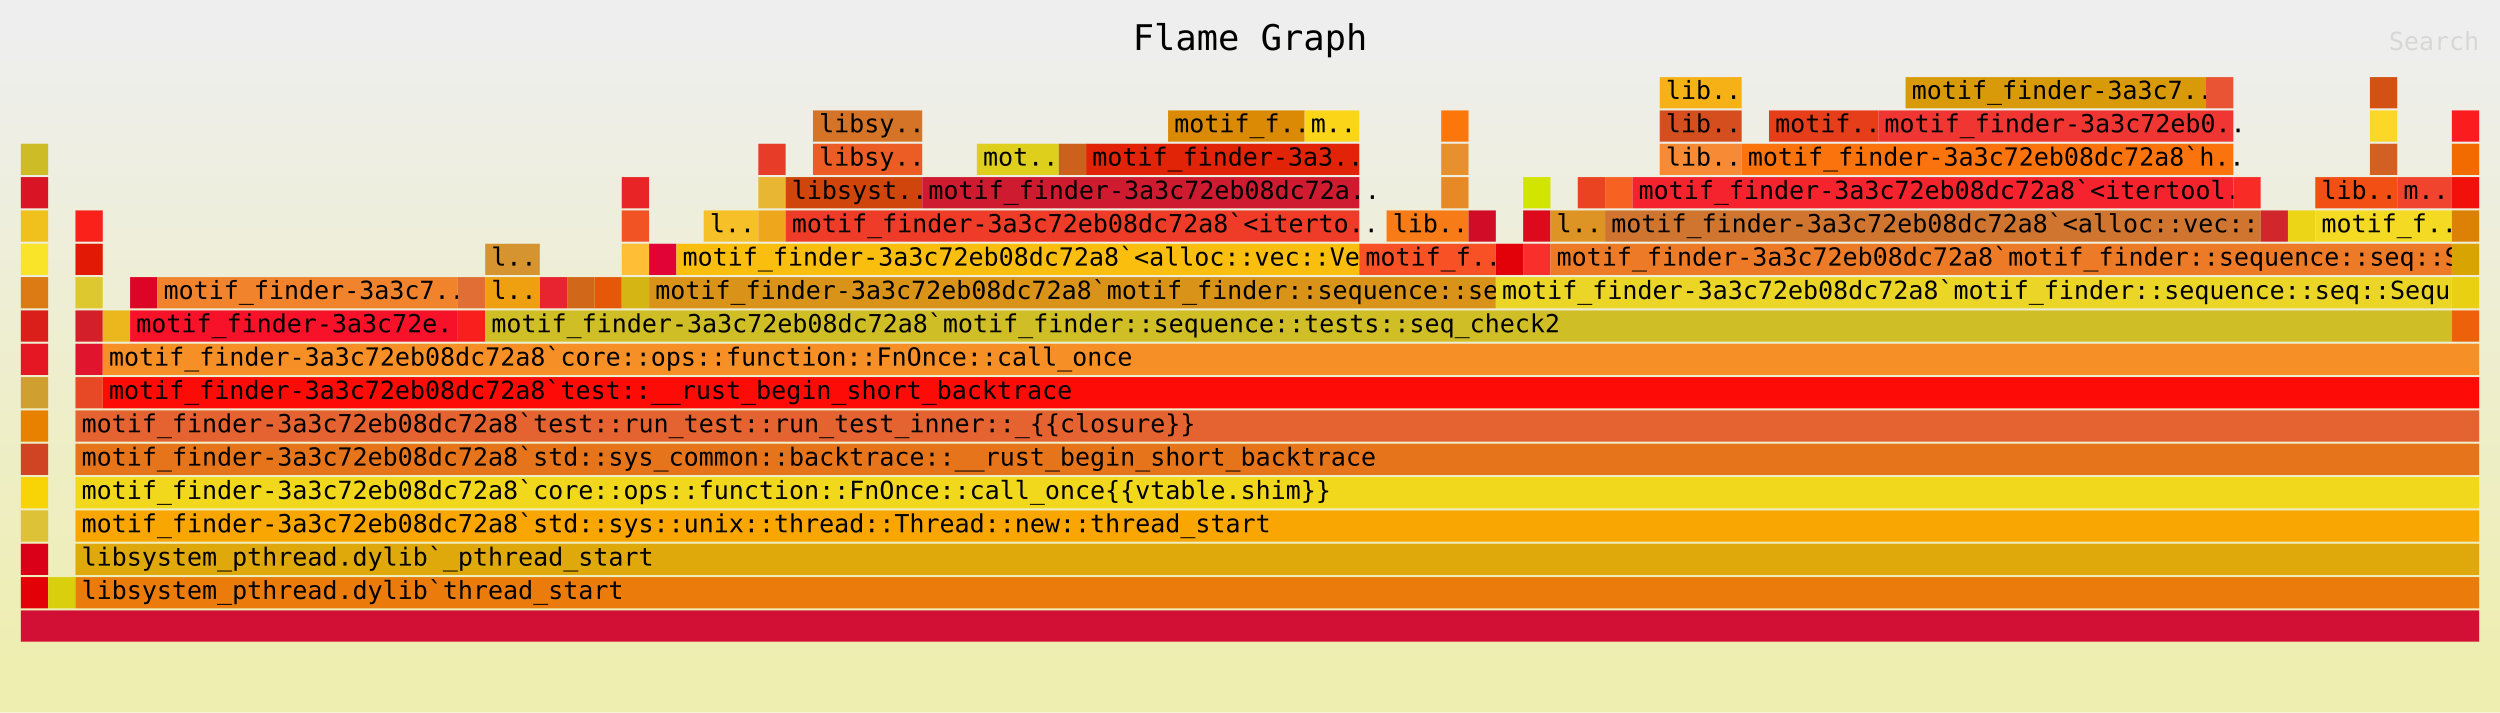
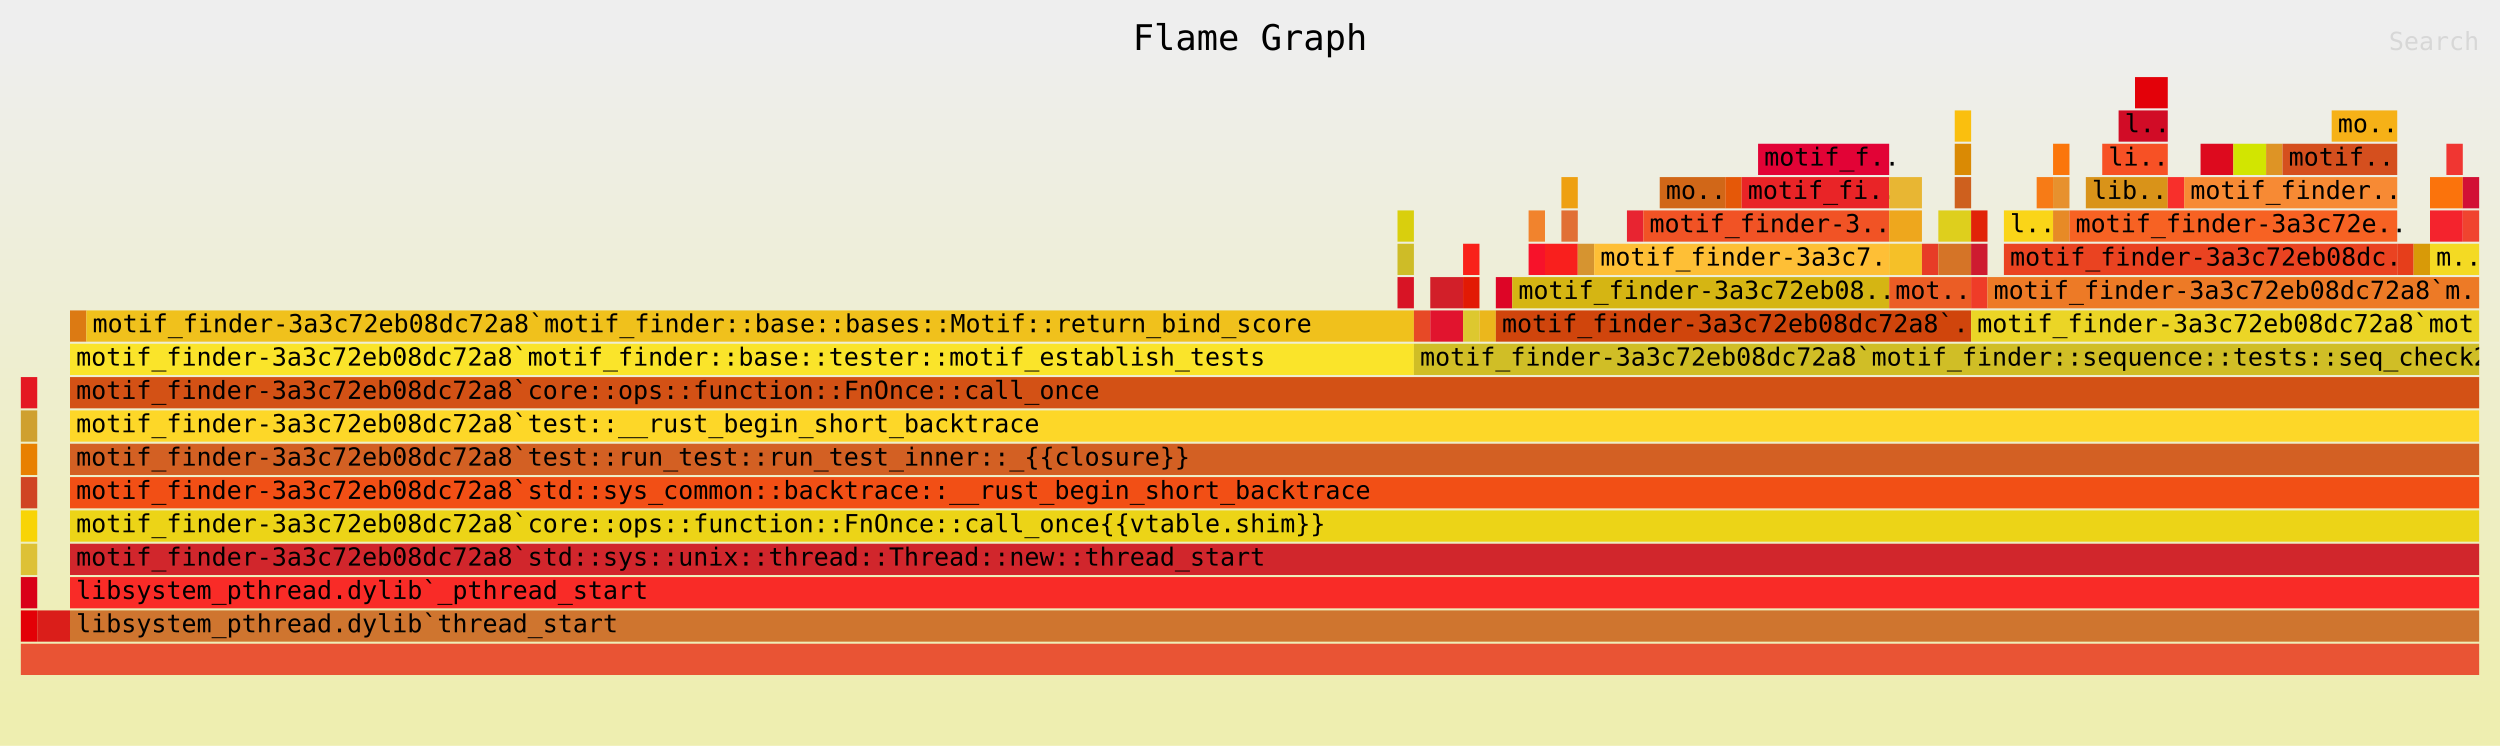
- <svg xmlns="http://www.w3.org/2000/svg" xmlns:ns1="http://github.com/jonhoo/inferno" version="1.1" width="1200" height="342" viewBox="0 0 1200 342">
+ <svg xmlns="http://www.w3.org/2000/svg" xmlns:ns1="http://github.com/jonhoo/inferno" version="1.1" width="1200" height="358" viewBox="0 0 1200 358">
  <defs>
    <linearGradient id="background" y1="0" y2="1" x1="0" x2="0">
      <stop stop-color="#eeeeee" offset="5%" />
      <stop stop-color="#eeeeb0" offset="95%" />
    </linearGradient>
  </defs>
  <style type="text/css">
text { font-family:monospace; font-size:12px }
#title { text-anchor:middle; font-size:17px; }
#matched { text-anchor:end; }
#search { text-anchor:end; opacity:0.1; cursor:pointer; }
#search:hover, #search.show { opacity:1; }
#subtitle { text-anchor:middle; font-color:rgb(160,160,160); }
#unzoom { cursor:pointer; }
#frames &gt; *:hover { stroke:black; stroke-width:0.5; cursor:pointer; }
.hide { display:none; }
.parent { opacity:0.5; }
</style>
-   <rect x="0" y="0" width="100%" height="342" fill="url(#background)" />
+   <rect x="0" y="0" width="100%" height="358" fill="url(#background)" />
  <text id="title" fill="rgb(0,0,0)" x="50%" y="24.00">Flame Graph</text>
-   <text id="details" fill="rgb(0,0,0)" x="10" y="325.00"> </text>
+   <text id="details" fill="rgb(0,0,0)" x="10" y="341.00"> </text>
  <text id="unzoom" class="hide" fill="rgb(0,0,0)" x="10" y="24.00">Reset Zoom</text>
  <text id="search" fill="rgb(0,0,0)" x="1190" y="24.00">Search</text>
-   <text id="matched" fill="rgb(0,0,0)" x="1190" y="325.00"> </text>
-   <svg id="frames" x="10" width="1180" total_samples="90">
-     <g>
-       <rect x="0%" y="277" width="1.111%" height="15" fill="rgb(227,0,7)" ns1:x="0" ns1:w="1" />
+   <text id="matched" fill="rgb(0,0,0)" x="1190" y="341.00"> </text>
+   <svg id="frames" x="10" width="1180" total_samples="150">
+     <g>
+       <rect x="0%" y="293" width="0.667%" height="15" fill="rgb(227,0,7)" ns1:x="0" ns1:w="1" />
+       <text x="0.25%" y="303.50" />
+     </g>
+     <g>
+       <rect x="0%" y="277" width="0.667%" height="15" fill="rgb(217,0,24)" ns1:x="0" ns1:w="1" />
      <text x="0.25%" y="287.50" />
    </g>
    <g>
-       <rect x="0%" y="261" width="1.111%" height="15" fill="rgb(217,0,24)" ns1:x="0" ns1:w="1" />
+       <rect x="0%" y="261" width="0.667%" height="15" fill="rgb(221,193,54)" ns1:x="0" ns1:w="1" />
      <text x="0.25%" y="271.50" />
    </g>
    <g>
-       <rect x="0%" y="245" width="1.111%" height="15" fill="rgb(221,193,54)" ns1:x="0" ns1:w="1" />
+       <rect x="0%" y="245" width="0.667%" height="15" fill="rgb(248,212,6)" ns1:x="0" ns1:w="1" />
      <text x="0.25%" y="255.50" />
    </g>
    <g>
-       <rect x="0%" y="229" width="1.111%" height="15" fill="rgb(248,212,6)" ns1:x="0" ns1:w="1" />
+       <rect x="0%" y="229" width="0.667%" height="15" fill="rgb(208,68,35)" ns1:x="0" ns1:w="1" />
      <text x="0.25%" y="239.50" />
    </g>
    <g>
-       <rect x="0%" y="213" width="1.111%" height="15" fill="rgb(208,68,35)" ns1:x="0" ns1:w="1" />
+       <rect x="0%" y="213" width="0.667%" height="15" fill="rgb(232,128,0)" ns1:x="0" ns1:w="1" />
      <text x="0.25%" y="223.50" />
    </g>
    <g>
-       <rect x="0%" y="197" width="1.111%" height="15" fill="rgb(232,128,0)" ns1:x="0" ns1:w="1" />
+       <rect x="0%" y="197" width="0.667%" height="15" fill="rgb(207,160,47)" ns1:x="0" ns1:w="1" />
      <text x="0.25%" y="207.50" />
    </g>
    <g>
-       <rect x="0%" y="181" width="1.111%" height="15" fill="rgb(207,160,47)" ns1:x="0" ns1:w="1" />
+       <rect x="0%" y="181" width="0.667%" height="15" fill="rgb(228,23,34)" ns1:x="0" ns1:w="1" />
      <text x="0.25%" y="191.50" />
    </g>
    <g>
-       <rect x="0%" y="165" width="1.111%" height="15" fill="rgb(228,23,34)" ns1:x="0" ns1:w="1" />
-       <text x="0.25%" y="175.50" />
-     </g>
-     <g>
-       <rect x="0%" y="149" width="1.111%" height="15" fill="rgb(218,30,26)" ns1:x="0" ns1:w="1" />
-       <text x="0.25%" y="159.50" />
-     </g>
-     <g>
-       <rect x="0%" y="133" width="1.111%" height="15" fill="rgb(220,122,19)" ns1:x="0" ns1:w="1" />
-       <text x="0.25%" y="143.50" />
-     </g>
-     <g>
-       <rect x="0%" y="117" width="1.111%" height="15" fill="rgb(250,228,42)" ns1:x="0" ns1:w="1" />
-       <text x="0.25%" y="127.50" />
-     </g>
-     <g>
-       <rect x="0%" y="101" width="1.111%" height="15" fill="rgb(240,193,28)" ns1:x="0" ns1:w="1" />
-       <text x="0.25%" y="111.50" />
-     </g>
-     <g>
-       <rect x="0%" y="85" width="1.111%" height="15" fill="rgb(216,20,37)" ns1:x="0" ns1:w="1" />
-       <text x="0.25%" y="95.50" />
-     </g>
-     <g>
-       <rect x="0%" y="69" width="1.111%" height="15" fill="rgb(206,188,39)" ns1:x="0" ns1:w="1" />
-       <text x="0.25%" y="79.50" />
-     </g>
-     <g>
-       <rect x="1.111%" y="277" width="1.111%" height="15" fill="rgb(217,207,13)" ns1:x="1" ns1:w="1" />
-       <text x="1.361%" y="287.50" />
-     </g>
-     <g>
-       <rect x="2.222%" y="181" width="1.111%" height="15" fill="rgb(231,73,38)" ns1:x="2" ns1:w="1" />
-       <text x="2.472%" y="191.50" />
-     </g>
-     <g>
-       <rect x="2.222%" y="165" width="1.111%" height="15" fill="rgb(225,20,46)" ns1:x="2" ns1:w="1" />
-       <text x="2.472%" y="175.50" />
-     </g>
-     <g>
-       <rect x="2.222%" y="149" width="1.111%" height="15" fill="rgb(210,31,41)" ns1:x="2" ns1:w="1" />
-       <text x="2.472%" y="159.50" />
-     </g>
-     <g>
-       <rect x="2.222%" y="133" width="1.111%" height="15" fill="rgb(221,200,47)" ns1:x="2" ns1:w="1" />
-       <text x="2.472%" y="143.50" />
-     </g>
-     <g>
-       <rect x="2.222%" y="117" width="1.111%" height="15" fill="rgb(226,26,5)" ns1:x="2" ns1:w="1" />
-       <text x="2.472%" y="127.50" />
-     </g>
-     <g>
-       <rect x="2.222%" y="101" width="1.111%" height="15" fill="rgb(249,33,26)" ns1:x="2" ns1:w="1" />
-       <text x="2.472%" y="111.50" />
-     </g>
-     <g>
-       <rect x="3.333%" y="149" width="1.111%" height="15" fill="rgb(235,183,28)" ns1:x="3" ns1:w="1" />
-       <text x="3.583%" y="159.50" />
-     </g>
-     <g>
-       <rect x="4.444%" y="133" width="1.111%" height="15" fill="rgb(221,5,38)" ns1:x="4" ns1:w="1" />
-       <text x="4.694%" y="143.50" />
-     </g>
-     <g>
-       <rect x="4.444%" y="149" width="13.333%" height="15" fill="rgb(247,18,42)" ns1:x="4" ns1:w="12" />
-       <text x="4.694%" y="159.50">motif_finder-3a3c72e..</text>
-     </g>
-     <g>
-       <rect x="5.556%" y="133" width="12.222%" height="15" fill="rgb(241,131,45)" ns1:x="5" ns1:w="11" />
-       <text x="5.806%" y="143.50">motif_finder-3a3c7..</text>
-     </g>
-     <g>
-       <rect x="17.778%" y="149" width="1.111%" height="15" fill="rgb(249,31,29)" ns1:x="16" ns1:w="1" />
-       <text x="18.028%" y="159.50" />
-     </g>
-     <g>
-       <rect x="17.778%" y="133" width="1.111%" height="15" fill="rgb(225,111,53)" ns1:x="16" ns1:w="1" />
-       <text x="18.028%" y="143.50" />
-     </g>
-     <g>
-       <rect x="18.889%" y="133" width="2.222%" height="15" fill="rgb(238,160,17)" ns1:x="17" ns1:w="2" />
-       <text x="19.139%" y="143.50">l..</text>
-     </g>
-     <g>
-       <rect x="18.889%" y="117" width="2.222%" height="15" fill="rgb(214,148,48)" ns1:x="17" ns1:w="2" />
-       <text x="19.139%" y="127.50">l..</text>
-     </g>
-     <g>
-       <rect x="21.111%" y="133" width="1.111%" height="15" fill="rgb(232,36,49)" ns1:x="19" ns1:w="1" />
-       <text x="21.361%" y="143.50" />
-     </g>
-     <g>
-       <rect x="22.222%" y="133" width="1.111%" height="15" fill="rgb(209,103,24)" ns1:x="20" ns1:w="1" />
-       <text x="22.472%" y="143.50" />
-     </g>
-     <g>
-       <rect x="23.333%" y="133" width="1.111%" height="15" fill="rgb(229,88,8)" ns1:x="21" ns1:w="1" />
-       <text x="23.583%" y="143.50" />
-     </g>
-     <g>
-       <rect x="24.444%" y="133" width="1.111%" height="15" fill="rgb(213,181,19)" ns1:x="22" ns1:w="1" />
-       <text x="24.694%" y="143.50" />
-     </g>
-     <g>
-       <rect x="24.444%" y="117" width="1.111%" height="15" fill="rgb(254,191,54)" ns1:x="22" ns1:w="1" />
-       <text x="24.694%" y="127.50" />
-     </g>
-     <g>
-       <rect x="24.444%" y="101" width="1.111%" height="15" fill="rgb(241,83,37)" ns1:x="22" ns1:w="1" />
-       <text x="24.694%" y="111.50" />
-     </g>
-     <g>
-       <rect x="24.444%" y="85" width="1.111%" height="15" fill="rgb(233,36,39)" ns1:x="22" ns1:w="1" />
-       <text x="24.694%" y="95.50" />
-     </g>
-     <g>
-       <rect x="25.556%" y="117" width="1.111%" height="15" fill="rgb(226,3,54)" ns1:x="23" ns1:w="1" />
-       <text x="25.806%" y="127.50" />
-     </g>
-     <g>
-       <rect x="27.778%" y="101" width="2.222%" height="15" fill="rgb(245,192,40)" ns1:x="25" ns1:w="2" />
-       <text x="28.028%" y="111.50">l..</text>
-     </g>
-     <g>
-       <rect x="30%" y="101" width="1.111%" height="15" fill="rgb(238,167,29)" ns1:x="27" ns1:w="1" />
-       <text x="30.25%" y="111.50" />
-     </g>
-     <g>
-       <rect x="30%" y="85" width="1.111%" height="15" fill="rgb(232,182,51)" ns1:x="27" ns1:w="1" />
-       <text x="30.25%" y="95.50" />
-     </g>
-     <g>
-       <rect x="30%" y="69" width="1.111%" height="15" fill="rgb(231,60,39)" ns1:x="27" ns1:w="1" />
-       <text x="30.25%" y="79.50" />
-     </g>
-     <g>
-       <rect x="31.111%" y="85" width="5.556%" height="15" fill="rgb(208,69,12)" ns1:x="28" ns1:w="5" />
-       <text x="31.361%" y="95.50">libsyst..</text>
-     </g>
-     <g>
-       <rect x="32.222%" y="69" width="4.444%" height="15" fill="rgb(235,93,37)" ns1:x="29" ns1:w="4" />
-       <text x="32.472%" y="79.50">libsy..</text>
-     </g>
-     <g>
-       <rect x="32.222%" y="53" width="4.444%" height="15" fill="rgb(213,116,39)" ns1:x="29" ns1:w="4" />
-       <text x="32.472%" y="63.50">libsy..</text>
-     </g>
-     <g>
-       <rect x="38.889%" y="69" width="3.333%" height="15" fill="rgb(222,207,29)" ns1:x="35" ns1:w="3" />
-       <text x="39.139%" y="79.50">mot..</text>
-     </g>
-     <g>
-       <rect x="42.222%" y="69" width="1.111%" height="15" fill="rgb(206,96,30)" ns1:x="38" ns1:w="1" />
-       <text x="42.472%" y="79.50" />
-     </g>
-     <g>
-       <rect x="46.667%" y="53" width="5.556%" height="15" fill="rgb(218,138,4)" ns1:x="42" ns1:w="5" />
-       <text x="46.917%" y="63.50">motif_f..</text>
-     </g>
-     <g>
-       <rect x="26.667%" y="117" width="27.778%" height="15" fill="rgb(250,191,14)" ns1:x="24" ns1:w="25" />
-       <text x="26.917%" y="127.50">motif_finder-3a3c72eb08dc72a8`&lt;alloc::vec::Ve..</text>
-     </g>
-     <g>
-       <rect x="31.111%" y="101" width="23.333%" height="15" fill="rgb(239,60,40)" ns1:x="28" ns1:w="21" />
-       <text x="31.361%" y="111.50">motif_finder-3a3c72eb08dc72a8`&lt;iterto..</text>
-     </g>
-     <g>
-       <rect x="36.667%" y="85" width="17.778%" height="15" fill="rgb(206,27,48)" ns1:x="33" ns1:w="16" />
-       <text x="36.917%" y="95.50">motif_finder-3a3c72eb08dc72a..</text>
-     </g>
-     <g>
-       <rect x="43.333%" y="69" width="11.111%" height="15" fill="rgb(225,35,8)" ns1:x="39" ns1:w="10" />
-       <text x="43.583%" y="79.50">motif_finder-3a3..</text>
-     </g>
-     <g>
-       <rect x="52.222%" y="53" width="2.222%" height="15" fill="rgb(250,213,24)" ns1:x="47" ns1:w="2" />
-       <text x="52.472%" y="63.50">m..</text>
-     </g>
-     <g>
-       <rect x="55.556%" y="101" width="3.333%" height="15" fill="rgb(247,123,22)" ns1:x="50" ns1:w="3" />
-       <text x="55.806%" y="111.50">lib..</text>
-     </g>
-     <g>
-       <rect x="57.778%" y="85" width="1.111%" height="15" fill="rgb(231,138,38)" ns1:x="52" ns1:w="1" />
-       <text x="58.028%" y="95.50" />
-     </g>
-     <g>
-       <rect x="57.778%" y="69" width="1.111%" height="15" fill="rgb(231,145,46)" ns1:x="52" ns1:w="1" />
-       <text x="58.028%" y="79.50" />
-     </g>
-     <g>
-       <rect x="57.778%" y="53" width="1.111%" height="15" fill="rgb(251,118,11)" ns1:x="52" ns1:w="1" />
-       <text x="58.028%" y="63.50" />
-     </g>
-     <g>
-       <rect x="25.556%" y="133" width="34.444%" height="15" fill="rgb(217,147,25)" ns1:x="23" ns1:w="31" />
-       <text x="25.806%" y="143.50">motif_finder-3a3c72eb08dc72a8`motif_finder::sequence::se..</text>
-     </g>
-     <g>
-       <rect x="54.444%" y="117" width="5.556%" height="15" fill="rgb(247,81,37)" ns1:x="49" ns1:w="5" />
-       <text x="54.694%" y="127.50">motif_f..</text>
-     </g>
-     <g>
-       <rect x="58.889%" y="101" width="1.111%" height="15" fill="rgb(209,12,38)" ns1:x="53" ns1:w="1" />
-       <text x="59.139%" y="111.50" />
-     </g>
-     <g>
-       <rect x="60%" y="117" width="1.111%" height="15" fill="rgb(227,1,9)" ns1:x="54" ns1:w="1" />
-       <text x="60.25%" y="127.50" />
-     </g>
-     <g>
-       <rect x="61.111%" y="117" width="1.111%" height="15" fill="rgb(248,47,43)" ns1:x="55" ns1:w="1" />
-       <text x="61.361%" y="127.50" />
-     </g>
-     <g>
-       <rect x="61.111%" y="101" width="1.111%" height="15" fill="rgb(221,10,30)" ns1:x="55" ns1:w="1" />
-       <text x="61.361%" y="111.50" />
-     </g>
-     <g>
-       <rect x="61.111%" y="85" width="1.111%" height="15" fill="rgb(210,229,1)" ns1:x="55" ns1:w="1" />
-       <text x="61.361%" y="95.50" />
-     </g>
-     <g>
-       <rect x="62.222%" y="101" width="2.222%" height="15" fill="rgb(222,148,37)" ns1:x="56" ns1:w="2" />
-       <text x="62.472%" y="111.50">l..</text>
-     </g>
-     <g>
-       <rect x="63.333%" y="85" width="1.111%" height="15" fill="rgb(234,67,33)" ns1:x="57" ns1:w="1" />
-       <text x="63.583%" y="95.50" />
-     </g>
-     <g>
-       <rect x="64.444%" y="85" width="1.111%" height="15" fill="rgb(247,98,35)" ns1:x="58" ns1:w="1" />
-       <text x="64.694%" y="95.50" />
-     </g>
-     <g>
-       <rect x="66.667%" y="69" width="3.333%" height="15" fill="rgb(247,138,52)" ns1:x="60" ns1:w="3" />
-       <text x="66.917%" y="79.50">lib..</text>
-     </g>
-     <g>
-       <rect x="66.667%" y="53" width="3.333%" height="15" fill="rgb(213,79,30)" ns1:x="60" ns1:w="3" />
-       <text x="66.917%" y="63.50">lib..</text>
-     </g>
-     <g>
-       <rect x="66.667%" y="37" width="3.333%" height="15" fill="rgb(246,177,23)" ns1:x="60" ns1:w="3" />
-       <text x="66.917%" y="47.50">lib..</text>
-     </g>
-     <g>
-       <rect x="71.111%" y="53" width="4.444%" height="15" fill="rgb(230,62,27)" ns1:x="64" ns1:w="4" />
-       <text x="71.361%" y="63.50">motif..</text>
-     </g>
-     <g>
-       <rect x="76.667%" y="37" width="12.222%" height="15" fill="rgb(216,154,8)" ns1:x="69" ns1:w="11" />
-       <text x="76.917%" y="47.50">motif_finder-3a3c7..</text>
-     </g>
-     <g>
-       <rect x="65.556%" y="85" width="24.444%" height="15" fill="rgb(244,35,45)" ns1:x="59" ns1:w="22" />
-       <text x="65.806%" y="95.50">motif_finder-3a3c72eb08dc72a8`&lt;itertool..</text>
-     </g>
-     <g>
-       <rect x="70%" y="69" width="20%" height="15" fill="rgb(251,115,12)" ns1:x="63" ns1:w="18" />
-       <text x="70.25%" y="79.50">motif_finder-3a3c72eb08dc72a8`h..</text>
-     </g>
-     <g>
-       <rect x="75.556%" y="53" width="14.444%" height="15" fill="rgb(240,54,50)" ns1:x="68" ns1:w="13" />
-       <text x="75.806%" y="63.50">motif_finder-3a3c72eb0..</text>
-     </g>
-     <g>
-       <rect x="88.889%" y="37" width="1.111%" height="15" fill="rgb(233,84,52)" ns1:x="80" ns1:w="1" />
-       <text x="89.139%" y="47.50" />
-     </g>
-     <g>
-       <rect x="64.444%" y="101" width="26.667%" height="15" fill="rgb(207,117,47)" ns1:x="58" ns1:w="24" />
-       <text x="64.694%" y="111.50">motif_finder-3a3c72eb08dc72a8`&lt;alloc::vec::..</text>
-     </g>
-     <g>
-       <rect x="90%" y="85" width="1.111%" height="15" fill="rgb(249,43,39)" ns1:x="81" ns1:w="1" />
-       <text x="90.25%" y="95.50" />
-     </g>
-     <g>
-       <rect x="91.111%" y="101" width="1.111%" height="15" fill="rgb(209,38,44)" ns1:x="82" ns1:w="1" />
-       <text x="91.361%" y="111.50" />
-     </g>
-     <g>
-       <rect x="92.222%" y="101" width="1.111%" height="15" fill="rgb(236,212,23)" ns1:x="83" ns1:w="1" />
-       <text x="92.472%" y="111.50" />
-     </g>
-     <g>
-       <rect x="93.333%" y="85" width="3.333%" height="15" fill="rgb(242,79,21)" ns1:x="84" ns1:w="3" />
-       <text x="93.583%" y="95.50">lib..</text>
-     </g>
-     <g>
-       <rect x="95.556%" y="69" width="1.111%" height="15" fill="rgb(211,96,35)" ns1:x="86" ns1:w="1" />
-       <text x="95.806%" y="79.50" />
-     </g>
-     <g>
-       <rect x="95.556%" y="53" width="1.111%" height="15" fill="rgb(253,215,40)" ns1:x="86" ns1:w="1" />
-       <text x="95.806%" y="63.50" />
-     </g>
-     <g>
-       <rect x="95.556%" y="37" width="1.111%" height="15" fill="rgb(211,81,21)" ns1:x="86" ns1:w="1" />
-       <text x="95.806%" y="47.50" />
-     </g>
-     <g>
-       <rect x="18.889%" y="149" width="80%" height="15" fill="rgb(208,190,38)" ns1:x="17" ns1:w="72" />
-       <text x="19.139%" y="159.50">motif_finder-3a3c72eb08dc72a8`motif_finder::sequence::tests::seq_check2</text>
-     </g>
-     <g>
-       <rect x="60%" y="133" width="38.889%" height="15" fill="rgb(235,213,38)" ns1:x="54" ns1:w="35" />
-       <text x="60.25%" y="143.50">motif_finder-3a3c72eb08dc72a8`motif_finder::sequence::seq::Sequ..</text>
-     </g>
-     <g>
-       <rect x="62.222%" y="117" width="36.667%" height="15" fill="rgb(237,122,38)" ns1:x="56" ns1:w="33" />
-       <text x="62.472%" y="127.50">motif_finder-3a3c72eb08dc72a8`motif_finder::sequence::seq::S..</text>
-     </g>
-     <g>
-       <rect x="93.333%" y="101" width="5.556%" height="15" fill="rgb(244,218,35)" ns1:x="84" ns1:w="5" />
-       <text x="93.583%" y="111.50">motif_f..</text>
-     </g>
-     <g>
-       <rect x="96.667%" y="85" width="2.222%" height="15" fill="rgb(240,68,47)" ns1:x="87" ns1:w="2" />
-       <text x="96.917%" y="95.50">m..</text>
-     </g>
-     <g>
-       <rect x="0%" y="293" width="100%" height="15" fill="rgb(210,16,53)" ns1:x="0" ns1:w="90" />
-       <text x="0.25%" y="303.50" />
-     </g>
-     <g>
-       <rect x="2.222%" y="277" width="97.778%" height="15" fill="rgb(235,124,12)" ns1:x="2" ns1:w="88" />
-       <text x="2.472%" y="287.50">libsystem_pthread.dylib`thread_start</text>
-     </g>
-     <g>
-       <rect x="2.222%" y="261" width="97.778%" height="15" fill="rgb(224,169,11)" ns1:x="2" ns1:w="88" />
-       <text x="2.472%" y="271.50">libsystem_pthread.dylib`_pthread_start</text>
-     </g>
-     <g>
-       <rect x="2.222%" y="245" width="97.778%" height="15" fill="rgb(250,166,2)" ns1:x="2" ns1:w="88" />
-       <text x="2.472%" y="255.50">motif_finder-3a3c72eb08dc72a8`std::sys::unix::thread::Thread::new::thread_start</text>
-     </g>
-     <g>
-       <rect x="2.222%" y="229" width="97.778%" height="15" fill="rgb(242,216,29)" ns1:x="2" ns1:w="88" />
-       <text x="2.472%" y="239.50">motif_finder-3a3c72eb08dc72a8`core::ops::function::FnOnce::call_once{{vtable.shim}}</text>
-     </g>
-     <g>
-       <rect x="2.222%" y="213" width="97.778%" height="15" fill="rgb(230,116,27)" ns1:x="2" ns1:w="88" />
-       <text x="2.472%" y="223.50">motif_finder-3a3c72eb08dc72a8`std::sys_common::backtrace::__rust_begin_short_backtrace</text>
-     </g>
-     <g>
-       <rect x="2.222%" y="197" width="97.778%" height="15" fill="rgb(228,99,48)" ns1:x="2" ns1:w="88" />
-       <text x="2.472%" y="207.50">motif_finder-3a3c72eb08dc72a8`test::run_test::run_test_inner::_{{closure}}</text>
-     </g>
-     <g>
-       <rect x="3.333%" y="181" width="96.667%" height="15" fill="rgb(253,11,6)" ns1:x="3" ns1:w="87" />
-       <text x="3.583%" y="191.50">motif_finder-3a3c72eb08dc72a8`test::__rust_begin_short_backtrace</text>
-     </g>
-     <g>
-       <rect x="3.333%" y="165" width="96.667%" height="15" fill="rgb(247,143,39)" ns1:x="3" ns1:w="87" />
-       <text x="3.583%" y="175.50">motif_finder-3a3c72eb08dc72a8`core::ops::function::FnOnce::call_once</text>
-     </g>
-     <g>
-       <rect x="98.889%" y="149" width="1.111%" height="15" fill="rgb(236,97,10)" ns1:x="89" ns1:w="1" />
-       <text x="99.139%" y="159.50" />
-     </g>
-     <g>
-       <rect x="98.889%" y="133" width="1.111%" height="15" fill="rgb(233,208,19)" ns1:x="89" ns1:w="1" />
-       <text x="99.139%" y="143.50" />
-     </g>
-     <g>
-       <rect x="98.889%" y="117" width="1.111%" height="15" fill="rgb(216,164,2)" ns1:x="89" ns1:w="1" />
-       <text x="99.139%" y="127.50" />
-     </g>
-     <g>
-       <rect x="98.889%" y="101" width="1.111%" height="15" fill="rgb(220,129,5)" ns1:x="89" ns1:w="1" />
-       <text x="99.139%" y="111.50" />
-     </g>
-     <g>
-       <rect x="98.889%" y="85" width="1.111%" height="15" fill="rgb(242,17,10)" ns1:x="89" ns1:w="1" />
-       <text x="99.139%" y="95.50" />
-     </g>
-     <g>
-       <rect x="98.889%" y="69" width="1.111%" height="15" fill="rgb(242,107,0)" ns1:x="89" ns1:w="1" />
-       <text x="99.139%" y="79.50" />
-     </g>
-     <g>
-       <rect x="98.889%" y="53" width="1.111%" height="15" fill="rgb(251,28,31)" ns1:x="89" ns1:w="1" />
-       <text x="99.139%" y="63.50" />
+       <rect x="0.667%" y="293" width="1.333%" height="15" fill="rgb(218,30,26)" ns1:x="1" ns1:w="2" />
+       <text x="0.917%" y="303.50" />
+     </g>
+     <g>
+       <rect x="2%" y="149" width="0.667%" height="15" fill="rgb(220,122,19)" ns1:x="3" ns1:w="1" />
+       <text x="2.25%" y="159.50" />
+     </g>
+     <g>
+       <rect x="2%" y="165" width="54.667%" height="15" fill="rgb(250,228,42)" ns1:x="3" ns1:w="82" />
+       <text x="2.25%" y="175.50">motif_finder-3a3c72eb08dc72a8`motif_finder::base::tester::motif_establish_tests</text>
+     </g>
+     <g>
+       <rect x="2.667%" y="149" width="54%" height="15" fill="rgb(240,193,28)" ns1:x="4" ns1:w="81" />
+       <text x="2.917%" y="159.50">motif_finder-3a3c72eb08dc72a8`motif_finder::base::bases::Motif::return_bind_score</text>
+     </g>
+     <g>
+       <rect x="56%" y="133" width="0.667%" height="15" fill="rgb(216,20,37)" ns1:x="84" ns1:w="1" />
+       <text x="56.25%" y="143.50" />
+     </g>
+     <g>
+       <rect x="56%" y="117" width="0.667%" height="15" fill="rgb(206,188,39)" ns1:x="84" ns1:w="1" />
+       <text x="56.25%" y="127.50" />
+     </g>
+     <g>
+       <rect x="56%" y="101" width="0.667%" height="15" fill="rgb(217,207,13)" ns1:x="84" ns1:w="1" />
+       <text x="56.25%" y="111.50" />
+     </g>
+     <g>
+       <rect x="56.667%" y="149" width="0.667%" height="15" fill="rgb(231,73,38)" ns1:x="85" ns1:w="1" />
+       <text x="56.917%" y="159.50" />
+     </g>
+     <g>
+       <rect x="57.333%" y="149" width="1.333%" height="15" fill="rgb(225,20,46)" ns1:x="86" ns1:w="2" />
+       <text x="57.583%" y="159.50" />
+     </g>
+     <g>
+       <rect x="57.333%" y="133" width="1.333%" height="15" fill="rgb(210,31,41)" ns1:x="86" ns1:w="2" />
+       <text x="57.583%" y="143.50" />
+     </g>
+     <g>
+       <rect x="58.667%" y="149" width="0.667%" height="15" fill="rgb(221,200,47)" ns1:x="88" ns1:w="1" />
+       <text x="58.917%" y="159.50" />
+     </g>
+     <g>
+       <rect x="58.667%" y="133" width="0.667%" height="15" fill="rgb(226,26,5)" ns1:x="88" ns1:w="1" />
+       <text x="58.917%" y="143.50" />
+     </g>
+     <g>
+       <rect x="58.667%" y="117" width="0.667%" height="15" fill="rgb(249,33,26)" ns1:x="88" ns1:w="1" />
+       <text x="58.917%" y="127.50" />
+     </g>
+     <g>
+       <rect x="59.333%" y="149" width="0.667%" height="15" fill="rgb(235,183,28)" ns1:x="89" ns1:w="1" />
+       <text x="59.583%" y="159.50" />
+     </g>
+     <g>
+       <rect x="60%" y="133" width="0.667%" height="15" fill="rgb(221,5,38)" ns1:x="90" ns1:w="1" />
+       <text x="60.25%" y="143.50" />
+     </g>
+     <g>
+       <rect x="61.333%" y="117" width="0.667%" height="15" fill="rgb(247,18,42)" ns1:x="92" ns1:w="1" />
+       <text x="61.583%" y="127.50" />
+     </g>
+     <g>
+       <rect x="61.333%" y="101" width="0.667%" height="15" fill="rgb(241,131,45)" ns1:x="92" ns1:w="1" />
+       <text x="61.583%" y="111.50" />
+     </g>
+     <g>
+       <rect x="62%" y="117" width="1.333%" height="15" fill="rgb(249,31,29)" ns1:x="93" ns1:w="2" />
+       <text x="62.25%" y="127.50" />
+     </g>
+     <g>
+       <rect x="62.667%" y="101" width="0.667%" height="15" fill="rgb(225,111,53)" ns1:x="94" ns1:w="1" />
+       <text x="62.917%" y="111.50" />
+     </g>
+     <g>
+       <rect x="62.667%" y="85" width="0.667%" height="15" fill="rgb(238,160,17)" ns1:x="94" ns1:w="1" />
+       <text x="62.917%" y="95.50" />
+     </g>
+     <g>
+       <rect x="63.333%" y="117" width="0.667%" height="15" fill="rgb(214,148,48)" ns1:x="95" ns1:w="1" />
+       <text x="63.583%" y="127.50" />
+     </g>
+     <g>
+       <rect x="65.333%" y="101" width="0.667%" height="15" fill="rgb(232,36,49)" ns1:x="98" ns1:w="1" />
+       <text x="65.583%" y="111.50" />
+     </g>
+     <g>
+       <rect x="66.667%" y="85" width="2.667%" height="15" fill="rgb(209,103,24)" ns1:x="100" ns1:w="4" />
+       <text x="66.917%" y="95.50">mo..</text>
+     </g>
+     <g>
+       <rect x="69.333%" y="85" width="0.667%" height="15" fill="rgb(229,88,8)" ns1:x="104" ns1:w="1" />
+       <text x="69.583%" y="95.50" />
+     </g>
+     <g>
+       <rect x="60.667%" y="133" width="15.333%" height="15" fill="rgb(213,181,19)" ns1:x="91" ns1:w="23" />
+       <text x="60.917%" y="143.50">motif_finder-3a3c72eb08..</text>
+     </g>
+     <g>
+       <rect x="64%" y="117" width="12%" height="15" fill="rgb(254,191,54)" ns1:x="96" ns1:w="18" />
+       <text x="64.25%" y="127.50">motif_finder-3a3c7..</text>
+     </g>
+     <g>
+       <rect x="66%" y="101" width="10%" height="15" fill="rgb(241,83,37)" ns1:x="99" ns1:w="15" />
+       <text x="66.25%" y="111.50">motif_finder-3..</text>
+     </g>
+     <g>
+       <rect x="70%" y="85" width="6%" height="15" fill="rgb(233,36,39)" ns1:x="105" ns1:w="9" />
+       <text x="70.25%" y="95.50">motif_fi..</text>
+     </g>
+     <g>
+       <rect x="70.667%" y="69" width="5.333%" height="15" fill="rgb(226,3,54)" ns1:x="106" ns1:w="8" />
+       <text x="70.917%" y="79.50">motif_f..</text>
+     </g>
+     <g>
+       <rect x="76%" y="117" width="1.333%" height="15" fill="rgb(245,192,40)" ns1:x="114" ns1:w="2" />
+       <text x="76.25%" y="127.50" />
+     </g>
+     <g>
+       <rect x="76%" y="101" width="1.333%" height="15" fill="rgb(238,167,29)" ns1:x="114" ns1:w="2" />
+       <text x="76.25%" y="111.50" />
+     </g>
+     <g>
+       <rect x="76%" y="85" width="1.333%" height="15" fill="rgb(232,182,51)" ns1:x="114" ns1:w="2" />
+       <text x="76.25%" y="95.50" />
+     </g>
+     <g>
+       <rect x="77.333%" y="117" width="0.667%" height="15" fill="rgb(231,60,39)" ns1:x="116" ns1:w="1" />
+       <text x="77.583%" y="127.50" />
+     </g>
+     <g>
+       <rect x="60%" y="149" width="19.333%" height="15" fill="rgb(208,69,12)" ns1:x="90" ns1:w="29" />
+       <text x="60.25%" y="159.50">motif_finder-3a3c72eb08dc72a8`..</text>
+     </g>
+     <g>
+       <rect x="76%" y="133" width="3.333%" height="15" fill="rgb(235,93,37)" ns1:x="114" ns1:w="5" />
+       <text x="76.25%" y="143.50">mot..</text>
+     </g>
+     <g>
+       <rect x="78%" y="117" width="1.333%" height="15" fill="rgb(213,116,39)" ns1:x="117" ns1:w="2" />
+       <text x="78.25%" y="127.50" />
+     </g>
+     <g>
+       <rect x="78%" y="101" width="1.333%" height="15" fill="rgb(222,207,29)" ns1:x="117" ns1:w="2" />
+       <text x="78.25%" y="111.50" />
+     </g>
+     <g>
+       <rect x="78.667%" y="85" width="0.667%" height="15" fill="rgb(206,96,30)" ns1:x="118" ns1:w="1" />
+       <text x="78.917%" y="95.50" />
+     </g>
+     <g>
+       <rect x="78.667%" y="69" width="0.667%" height="15" fill="rgb(218,138,4)" ns1:x="118" ns1:w="1" />
+       <text x="78.917%" y="79.50" />
+     </g>
+     <g>
+       <rect x="78.667%" y="53" width="0.667%" height="15" fill="rgb(250,191,14)" ns1:x="118" ns1:w="1" />
+       <text x="78.917%" y="63.50" />
+     </g>
+     <g>
+       <rect x="79.333%" y="133" width="0.667%" height="15" fill="rgb(239,60,40)" ns1:x="119" ns1:w="1" />
+       <text x="79.583%" y="143.50" />
+     </g>
+     <g>
+       <rect x="79.333%" y="117" width="0.667%" height="15" fill="rgb(206,27,48)" ns1:x="119" ns1:w="1" />
+       <text x="79.583%" y="127.50" />
+     </g>
+     <g>
+       <rect x="79.333%" y="101" width="0.667%" height="15" fill="rgb(225,35,8)" ns1:x="119" ns1:w="1" />
+       <text x="79.583%" y="111.50" />
+     </g>
+     <g>
+       <rect x="80.667%" y="101" width="2%" height="15" fill="rgb(250,213,24)" ns1:x="121" ns1:w="3" />
+       <text x="80.917%" y="111.50">l..</text>
+     </g>
+     <g>
+       <rect x="82%" y="85" width="0.667%" height="15" fill="rgb(247,123,22)" ns1:x="123" ns1:w="1" />
+       <text x="82.25%" y="95.50" />
+     </g>
+     <g>
+       <rect x="82.667%" y="101" width="0.667%" height="15" fill="rgb(231,138,38)" ns1:x="124" ns1:w="1" />
+       <text x="82.917%" y="111.50" />
+     </g>
+     <g>
+       <rect x="82.667%" y="85" width="0.667%" height="15" fill="rgb(231,145,46)" ns1:x="124" ns1:w="1" />
+       <text x="82.917%" y="95.50" />
+     </g>
+     <g>
+       <rect x="82.667%" y="69" width="0.667%" height="15" fill="rgb(251,118,11)" ns1:x="124" ns1:w="1" />
+       <text x="82.917%" y="79.50" />
+     </g>
+     <g>
+       <rect x="84%" y="85" width="3.333%" height="15" fill="rgb(217,147,25)" ns1:x="126" ns1:w="5" />
+       <text x="84.25%" y="95.50">lib..</text>
+     </g>
+     <g>
+       <rect x="84.667%" y="69" width="2.667%" height="15" fill="rgb(247,81,37)" ns1:x="127" ns1:w="4" />
+       <text x="84.917%" y="79.50">li..</text>
+     </g>
+     <g>
+       <rect x="85.333%" y="53" width="2%" height="15" fill="rgb(209,12,38)" ns1:x="128" ns1:w="3" />
+       <text x="85.583%" y="63.50">l..</text>
+     </g>
+     <g>
+       <rect x="86%" y="37" width="1.333%" height="15" fill="rgb(227,1,9)" ns1:x="129" ns1:w="2" />
+       <text x="86.25%" y="47.50" />
+     </g>
+     <g>
+       <rect x="87.333%" y="85" width="0.667%" height="15" fill="rgb(248,47,43)" ns1:x="131" ns1:w="1" />
+       <text x="87.583%" y="95.50" />
+     </g>
+     <g>
+       <rect x="88.667%" y="69" width="1.333%" height="15" fill="rgb(221,10,30)" ns1:x="133" ns1:w="2" />
+       <text x="88.917%" y="79.50" />
+     </g>
+     <g>
+       <rect x="90%" y="69" width="1.333%" height="15" fill="rgb(210,229,1)" ns1:x="135" ns1:w="2" />
+       <text x="90.25%" y="79.50" />
+     </g>
+     <g>
+       <rect x="91.333%" y="69" width="0.667%" height="15" fill="rgb(222,148,37)" ns1:x="137" ns1:w="1" />
+       <text x="91.583%" y="79.50" />
+     </g>
+     <g>
+       <rect x="80.667%" y="117" width="16%" height="15" fill="rgb(234,67,33)" ns1:x="121" ns1:w="24" />
+       <text x="80.917%" y="127.50">motif_finder-3a3c72eb08dc..</text>
+     </g>
+     <g>
+       <rect x="83.333%" y="101" width="13.333%" height="15" fill="rgb(247,98,35)" ns1:x="125" ns1:w="20" />
+       <text x="83.583%" y="111.50">motif_finder-3a3c72e..</text>
+     </g>
+     <g>
+       <rect x="88%" y="85" width="8.667%" height="15" fill="rgb(247,138,52)" ns1:x="132" ns1:w="13" />
+       <text x="88.25%" y="95.50">motif_finder..</text>
+     </g>
+     <g>
+       <rect x="92%" y="69" width="4.667%" height="15" fill="rgb(213,79,30)" ns1:x="138" ns1:w="7" />
+       <text x="92.25%" y="79.50">motif..</text>
+     </g>
+     <g>
+       <rect x="94%" y="53" width="2.667%" height="15" fill="rgb(246,177,23)" ns1:x="141" ns1:w="4" />
+       <text x="94.25%" y="63.50">mo..</text>
+     </g>
+     <g>
+       <rect x="96.667%" y="117" width="0.667%" height="15" fill="rgb(230,62,27)" ns1:x="145" ns1:w="1" />
+       <text x="96.917%" y="127.50" />
+     </g>
+     <g>
+       <rect x="97.333%" y="117" width="0.667%" height="15" fill="rgb(216,154,8)" ns1:x="146" ns1:w="1" />
+       <text x="97.583%" y="127.50" />
+     </g>
+     <g>
+       <rect x="98%" y="101" width="1.333%" height="15" fill="rgb(244,35,45)" ns1:x="147" ns1:w="2" />
+       <text x="98.25%" y="111.50" />
+     </g>
+     <g>
+       <rect x="98%" y="85" width="1.333%" height="15" fill="rgb(251,115,12)" ns1:x="147" ns1:w="2" />
+       <text x="98.25%" y="95.50" />
+     </g>
+     <g>
+       <rect x="98.667%" y="69" width="0.667%" height="15" fill="rgb(240,54,50)" ns1:x="148" ns1:w="1" />
+       <text x="98.917%" y="79.50" />
+     </g>
+     <g>
+       <rect x="0%" y="309" width="100%" height="15" fill="rgb(233,84,52)" ns1:x="0" ns1:w="150" />
+       <text x="0.25%" y="319.50" />
+     </g>
+     <g>
+       <rect x="2%" y="293" width="98%" height="15" fill="rgb(207,117,47)" ns1:x="3" ns1:w="147" />
+       <text x="2.25%" y="303.50">libsystem_pthread.dylib`thread_start</text>
+     </g>
+     <g>
+       <rect x="2%" y="277" width="98%" height="15" fill="rgb(249,43,39)" ns1:x="3" ns1:w="147" />
+       <text x="2.25%" y="287.50">libsystem_pthread.dylib`_pthread_start</text>
+     </g>
+     <g>
+       <rect x="2%" y="261" width="98%" height="15" fill="rgb(209,38,44)" ns1:x="3" ns1:w="147" />
+       <text x="2.25%" y="271.50">motif_finder-3a3c72eb08dc72a8`std::sys::unix::thread::Thread::new::thread_start</text>
+     </g>
+     <g>
+       <rect x="2%" y="245" width="98%" height="15" fill="rgb(236,212,23)" ns1:x="3" ns1:w="147" />
+       <text x="2.25%" y="255.50">motif_finder-3a3c72eb08dc72a8`core::ops::function::FnOnce::call_once{{vtable.shim}}</text>
+     </g>
+     <g>
+       <rect x="2%" y="229" width="98%" height="15" fill="rgb(242,79,21)" ns1:x="3" ns1:w="147" />
+       <text x="2.25%" y="239.50">motif_finder-3a3c72eb08dc72a8`std::sys_common::backtrace::__rust_begin_short_backtrace</text>
+     </g>
+     <g>
+       <rect x="2%" y="213" width="98%" height="15" fill="rgb(211,96,35)" ns1:x="3" ns1:w="147" />
+       <text x="2.25%" y="223.50">motif_finder-3a3c72eb08dc72a8`test::run_test::run_test_inner::_{{closure}}</text>
+     </g>
+     <g>
+       <rect x="2%" y="197" width="98%" height="15" fill="rgb(253,215,40)" ns1:x="3" ns1:w="147" />
+       <text x="2.25%" y="207.50">motif_finder-3a3c72eb08dc72a8`test::__rust_begin_short_backtrace</text>
+     </g>
+     <g>
+       <rect x="2%" y="181" width="98%" height="15" fill="rgb(211,81,21)" ns1:x="3" ns1:w="147" />
+       <text x="2.25%" y="191.50">motif_finder-3a3c72eb08dc72a8`core::ops::function::FnOnce::call_once</text>
+     </g>
+     <g>
+       <rect x="56.667%" y="165" width="43.333%" height="15" fill="rgb(208,190,38)" ns1:x="85" ns1:w="65" />
+       <text x="56.917%" y="175.50">motif_finder-3a3c72eb08dc72a8`motif_finder::sequence::tests::seq_check2</text>
+     </g>
+     <g>
+       <rect x="79.333%" y="149" width="20.667%" height="15" fill="rgb(235,213,38)" ns1:x="119" ns1:w="31" />
+       <text x="79.583%" y="159.50">motif_finder-3a3c72eb08dc72a8`mot..</text>
+     </g>
+     <g>
+       <rect x="80%" y="133" width="20%" height="15" fill="rgb(237,122,38)" ns1:x="120" ns1:w="30" />
+       <text x="80.25%" y="143.50">motif_finder-3a3c72eb08dc72a8`m..</text>
+     </g>
+     <g>
+       <rect x="98%" y="117" width="2%" height="15" fill="rgb(244,218,35)" ns1:x="147" ns1:w="3" />
+       <text x="98.25%" y="127.50">m..</text>
+     </g>
+     <g>
+       <rect x="99.333%" y="101" width="0.667%" height="15" fill="rgb(240,68,47)" ns1:x="149" ns1:w="1" />
+       <text x="99.583%" y="111.50" />
+     </g>
+     <g>
+       <rect x="99.333%" y="85" width="0.667%" height="15" fill="rgb(210,16,53)" ns1:x="149" ns1:w="1" />
+       <text x="99.583%" y="95.50" />
    </g>
  </svg>
</svg>
